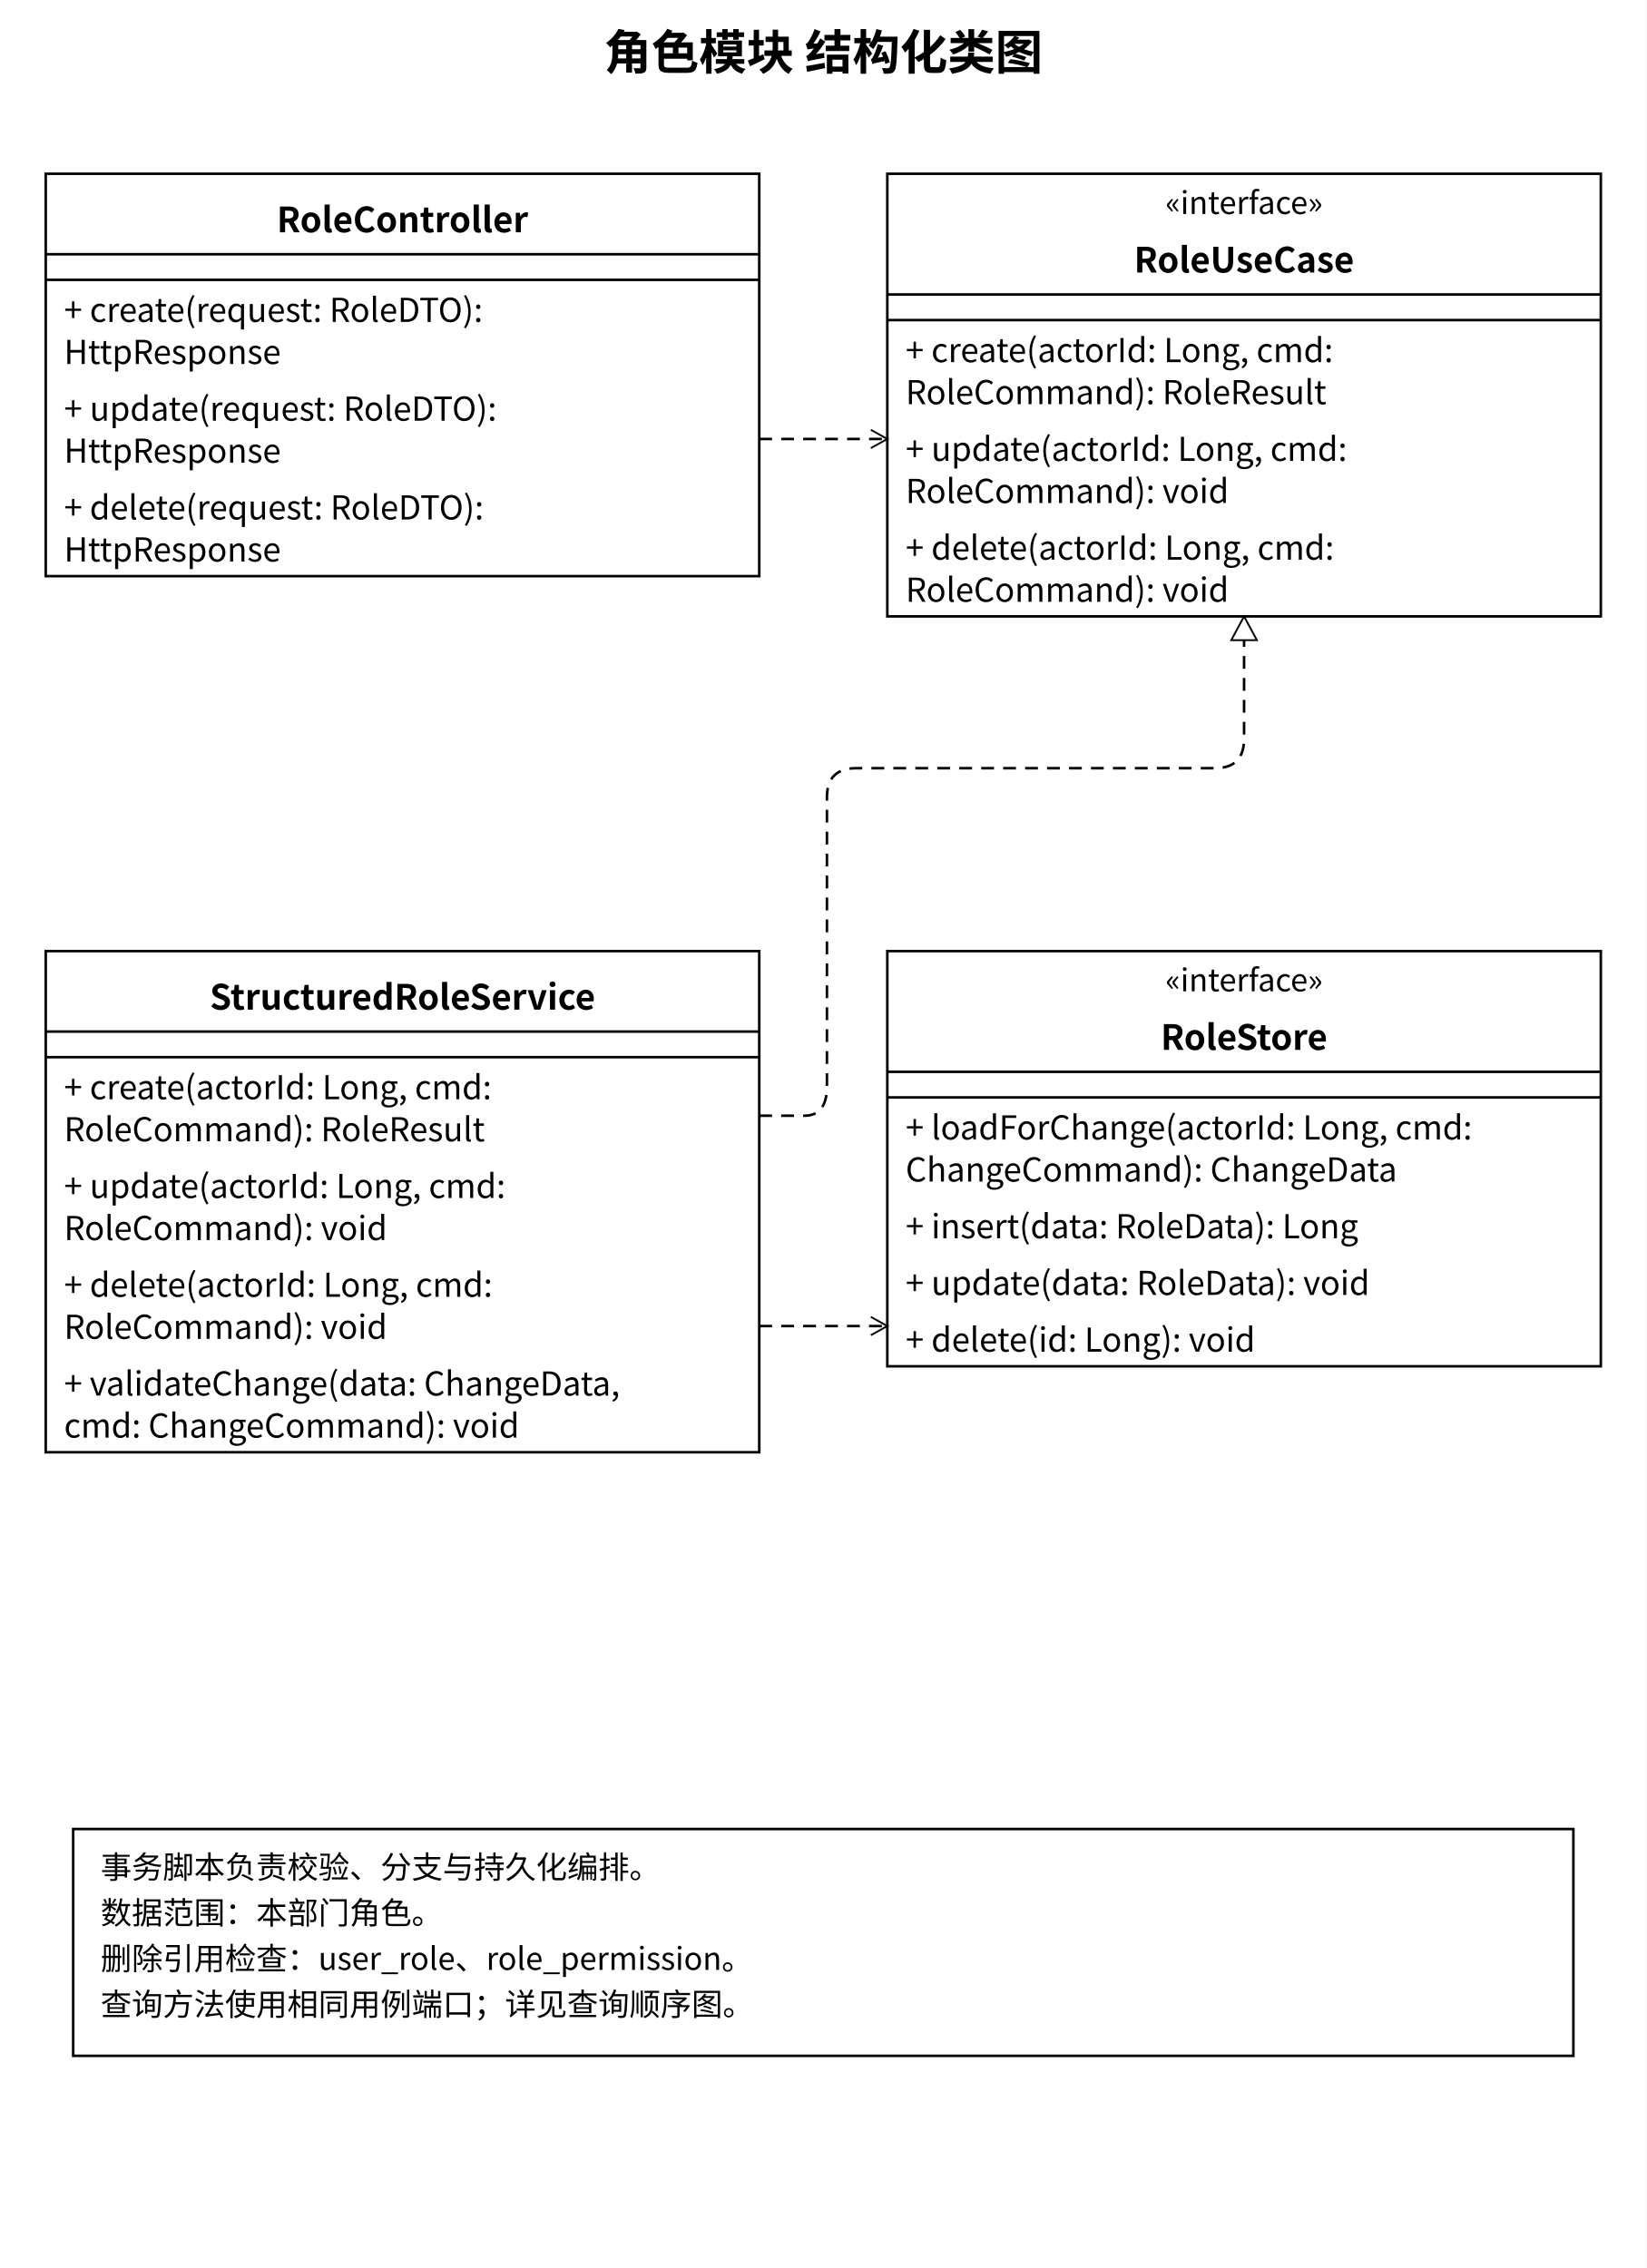
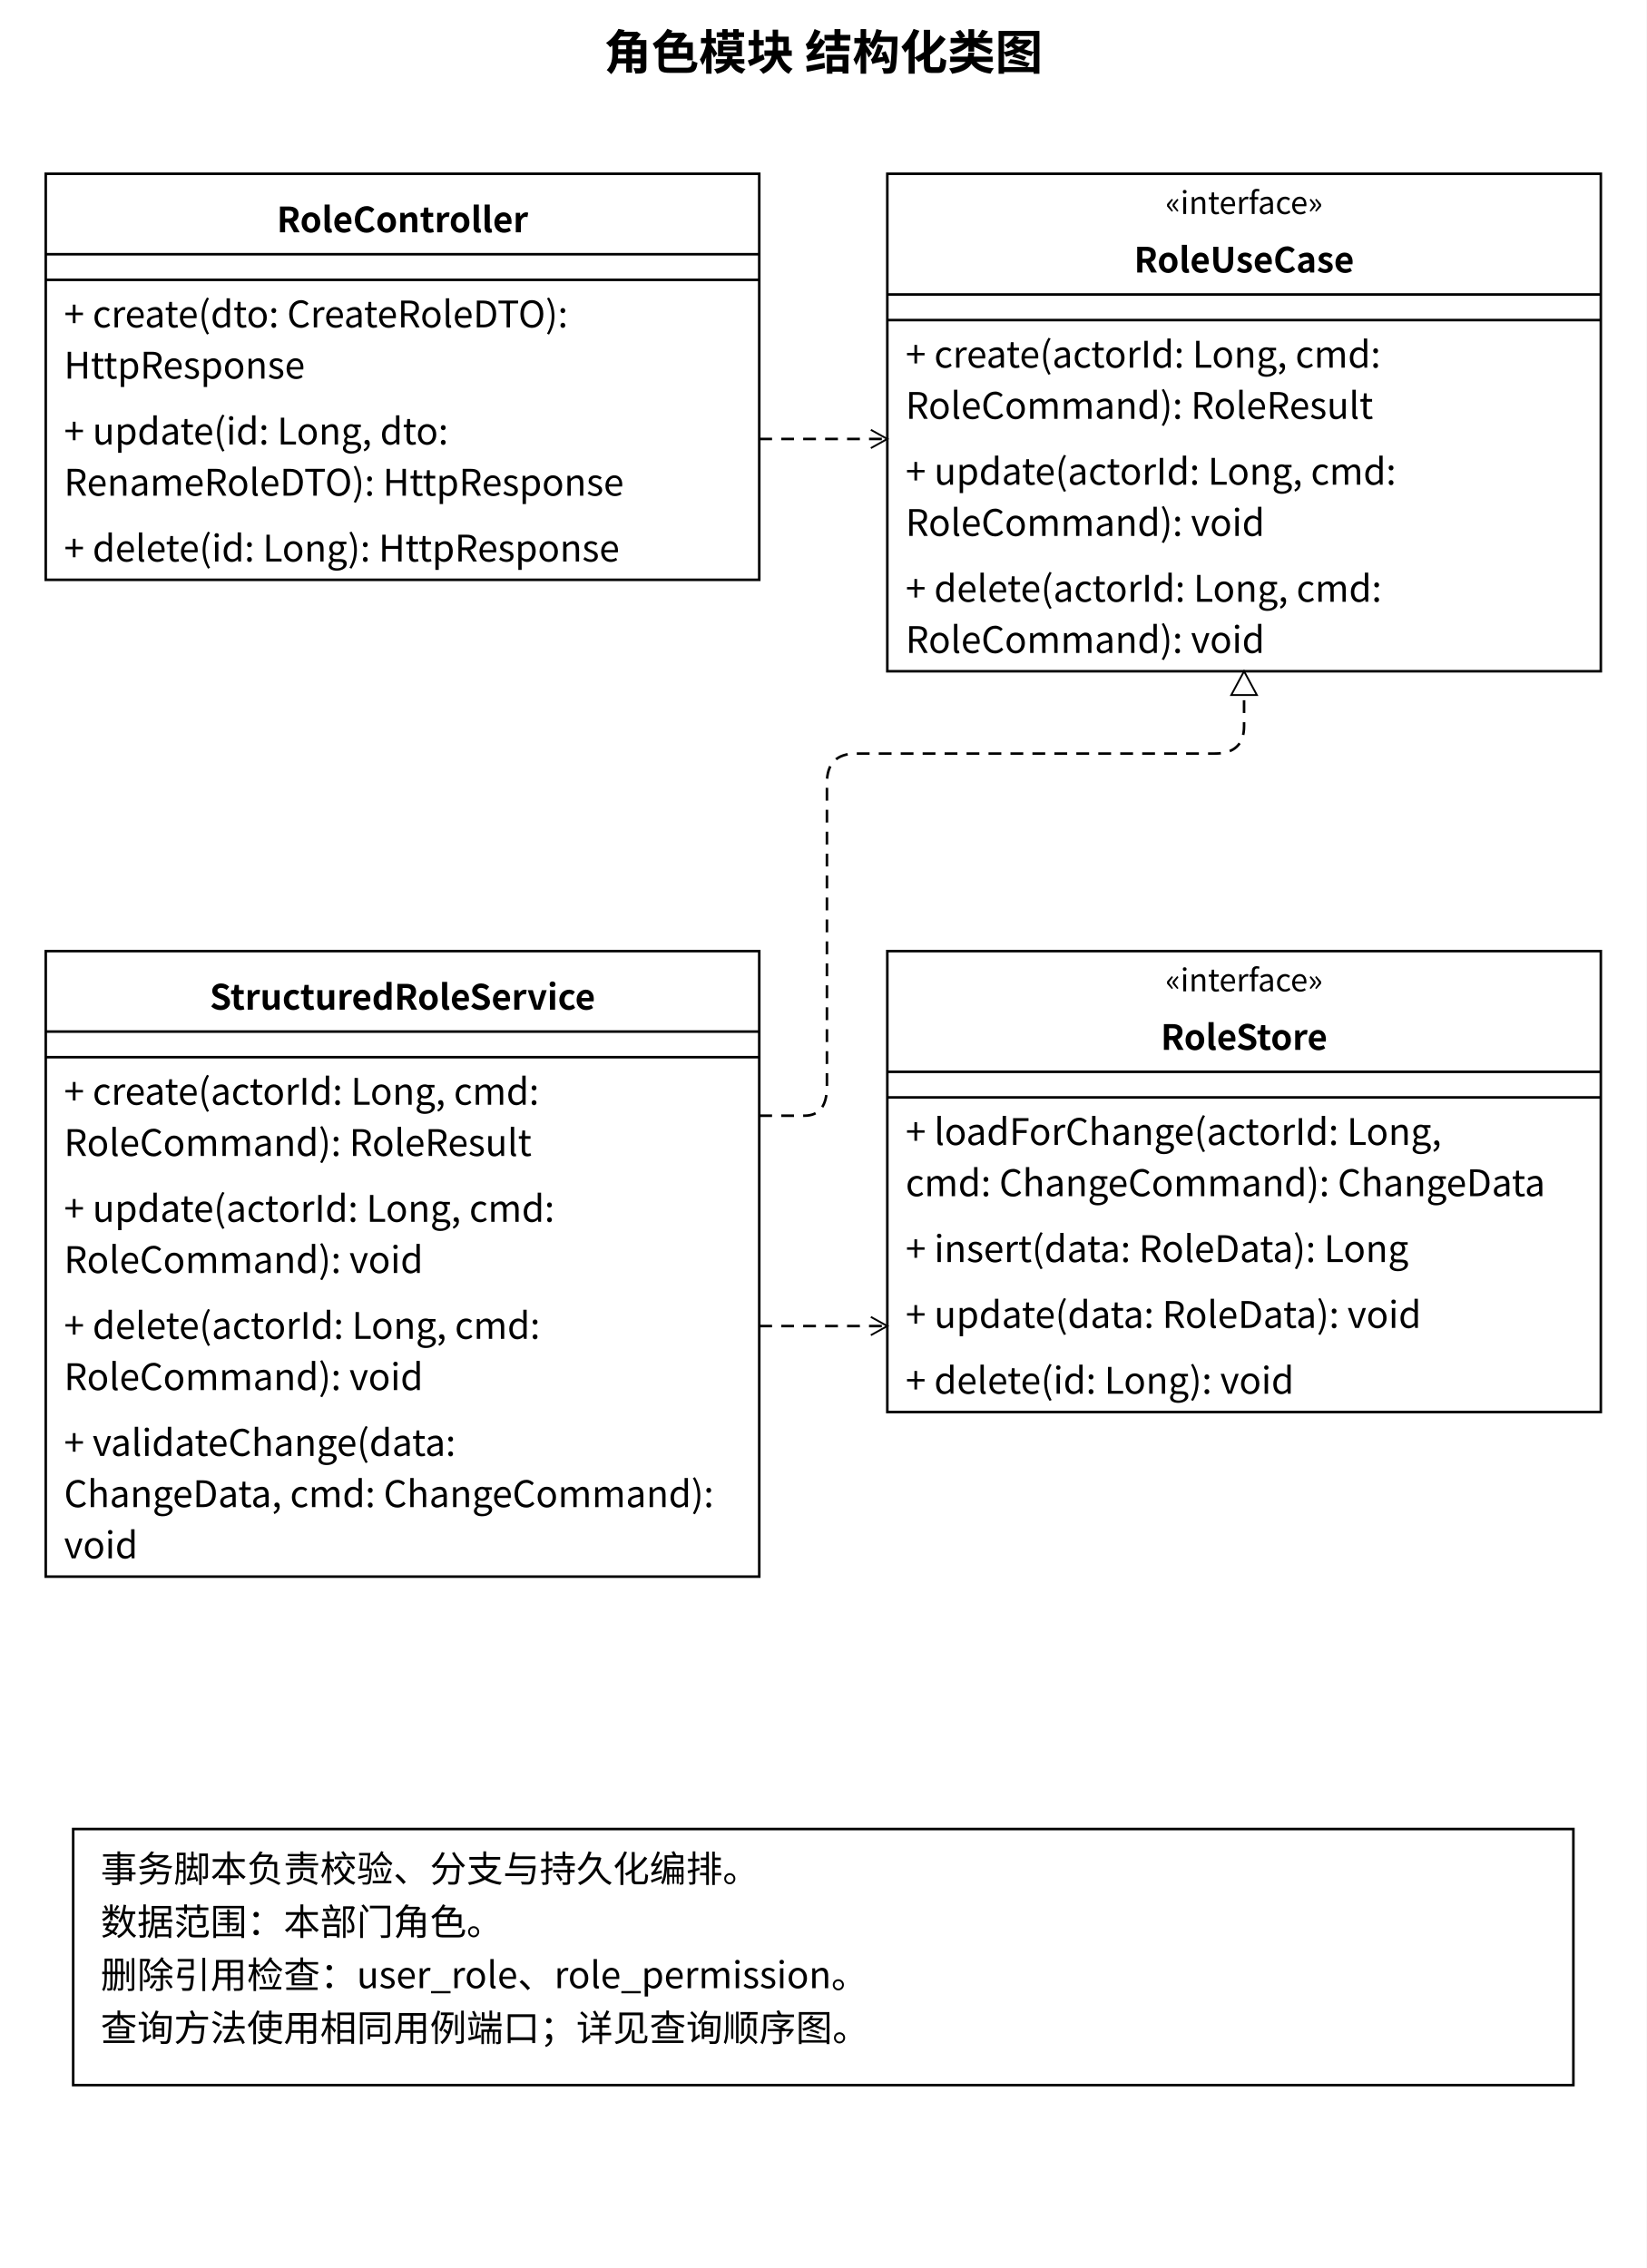
<svg xmlns="http://www.w3.org/2000/svg" width="900" height="1240" viewBox="0 0 900 1240">
  <style>text{font-family:'PingFang SC','Microsoft YaHei','Noto Sans CJK SC',system-ui,sans-serif;fill:black}</style>
  <defs>
    <marker id="open" markerWidth="12" markerHeight="12" refX="10" refY="6" orient="auto" markerUnits="userSpaceOnUse">
      <path d="M1,1 L10,6 L1,11" fill="none" stroke="black" />
    </marker>
    <marker id="filled" markerWidth="12" markerHeight="12" refX="10" refY="6" orient="auto" markerUnits="userSpaceOnUse">
      <path d="M1,1 L10,6 L1,11 Z" fill="black" />
    </marker>
    <marker id="triangle" markerWidth="16" markerHeight="16" refX="14" refY="8" orient="auto" markerUnits="userSpaceOnUse">
      <path d="M1,1 L14,8 L1,15 Z" fill="white" stroke="black" />
    </marker>
  </defs>
  <rect width="100%" height="100%" fill="white" />
  <text x="450.0" y="38" font-size="26" text-anchor="middle" font-weight="600">角色模块 结构化类图</text>
-   <rect x="25" y="95" width="390" height="220" rx="0" fill="white" stroke="black" stroke-width="1.4" />
+   <rect x="25" y="95" width="390" height="222" rx="0" fill="white" stroke="black" stroke-width="1.4" />
  <text x="220.0" y="127" font-size="19" text-anchor="middle" font-weight="600">RoleController</text>
  <path d="M 25,139 L 415,139" fill="none" stroke="black" stroke-width="1.4" />
  <path d="M 25,153 L 415,153" fill="none" stroke="black" stroke-width="1.4" />
-   <text x="35" y="176" font-size="18" text-anchor="start" font-weight="400">+ create(request:  RoleDTO):</text>
-   <text x="35" y="199" font-size="18" text-anchor="start" font-weight="400">HttpResponse</text>
-   <text x="35" y="230" font-size="18" text-anchor="start" font-weight="400">+ update(request:  RoleDTO):</text>
-   <text x="35" y="253" font-size="18" text-anchor="start" font-weight="400">HttpResponse</text>
-   <text x="35" y="284" font-size="18" text-anchor="start" font-weight="400">+ delete(request:  RoleDTO):</text>
-   <text x="35" y="307" font-size="18" text-anchor="start" font-weight="400">HttpResponse</text>
-   <rect x="485" y="95" width="390" height="242" rx="0" fill="white" stroke="black" stroke-width="1.4" />
+   <text x="35" y="179" font-size="20" text-anchor="start" font-weight="400">+ create(dto: CreateRoleDTO):</text>
+   <text x="35" y="207" font-size="20" text-anchor="start" font-weight="400">HttpResponse</text>
+   <text x="35" y="243" font-size="20" text-anchor="start" font-weight="400">+ update(id: Long, dto:</text>
+   <text x="35" y="271" font-size="20" text-anchor="start" font-weight="400">RenameRoleDTO): HttpResponse</text>
+   <text x="35" y="307" font-size="20" text-anchor="start" font-weight="400">+ delete(id: Long): HttpResponse</text>
+   <rect x="485" y="95" width="390" height="272" rx="0" fill="white" stroke="black" stroke-width="1.4" />
  <text x="680.0" y="117" font-size="17" text-anchor="middle" font-weight="400">«interface»</text>
  <text x="680.0" y="149" font-size="19" text-anchor="middle" font-weight="600">RoleUseCase</text>
  <path d="M 485,161 L 875,161" fill="none" stroke="black" stroke-width="1.4" />
  <path d="M 485,175 L 875,175" fill="none" stroke="black" stroke-width="1.4" />
-   <text x="495" y="198" font-size="18" text-anchor="start" font-weight="400">+ create(actorId:  Long, cmd:</text>
-   <text x="495" y="221" font-size="18" text-anchor="start" font-weight="400">RoleCommand): RoleResult</text>
-   <text x="495" y="252" font-size="18" text-anchor="start" font-weight="400">+ update(actorId:  Long, cmd:</text>
-   <text x="495" y="275" font-size="18" text-anchor="start" font-weight="400">RoleCommand): void</text>
-   <text x="495" y="306" font-size="18" text-anchor="start" font-weight="400">+ delete(actorId:  Long, cmd:</text>
-   <text x="495" y="329" font-size="18" text-anchor="start" font-weight="400">RoleCommand): void</text>
-   <rect x="25" y="520" width="390" height="274" rx="0" fill="white" stroke="black" stroke-width="1.4" />
+   <text x="495" y="201" font-size="20" text-anchor="start" font-weight="400">+ create(actorId:  Long, cmd:</text>
+   <text x="495" y="229" font-size="20" text-anchor="start" font-weight="400">RoleCommand): RoleResult</text>
+   <text x="495" y="265" font-size="20" text-anchor="start" font-weight="400">+ update(actorId:  Long, cmd:</text>
+   <text x="495" y="293" font-size="20" text-anchor="start" font-weight="400">RoleCommand): void</text>
+   <text x="495" y="329" font-size="20" text-anchor="start" font-weight="400">+ delete(actorId:  Long, cmd:</text>
+   <text x="495" y="357" font-size="20" text-anchor="start" font-weight="400">RoleCommand): void</text>
+   <rect x="25" y="520" width="390" height="342" rx="0" fill="white" stroke="black" stroke-width="1.4" />
  <text x="220.0" y="552" font-size="19" text-anchor="middle" font-weight="600">StructuredRoleService</text>
  <path d="M 25,564 L 415,564" fill="none" stroke="black" stroke-width="1.4" />
  <path d="M 25,578 L 415,578" fill="none" stroke="black" stroke-width="1.4" />
-   <text x="35" y="601" font-size="18" text-anchor="start" font-weight="400">+ create(actorId:  Long, cmd:</text>
-   <text x="35" y="624" font-size="18" text-anchor="start" font-weight="400">RoleCommand): RoleResult</text>
-   <text x="35" y="655" font-size="18" text-anchor="start" font-weight="400">+ update(actorId:  Long, cmd:</text>
-   <text x="35" y="678" font-size="18" text-anchor="start" font-weight="400">RoleCommand): void</text>
-   <text x="35" y="709" font-size="18" text-anchor="start" font-weight="400">+ delete(actorId:  Long, cmd:</text>
-   <text x="35" y="732" font-size="18" text-anchor="start" font-weight="400">RoleCommand): void</text>
-   <text x="35" y="763" font-size="18" text-anchor="start" font-weight="400">+ validateChange(data:  ChangeData,</text>
-   <text x="35" y="786" font-size="18" text-anchor="start" font-weight="400">cmd:  ChangeCommand): void</text>
-   <rect x="485" y="520" width="390" height="227" rx="0" fill="white" stroke="black" stroke-width="1.4" />
+   <text x="35" y="604" font-size="20" text-anchor="start" font-weight="400">+ create(actorId:  Long, cmd:</text>
+   <text x="35" y="632" font-size="20" text-anchor="start" font-weight="400">RoleCommand): RoleResult</text>
+   <text x="35" y="668" font-size="20" text-anchor="start" font-weight="400">+ update(actorId:  Long, cmd:</text>
+   <text x="35" y="696" font-size="20" text-anchor="start" font-weight="400">RoleCommand): void</text>
+   <text x="35" y="732" font-size="20" text-anchor="start" font-weight="400">+ delete(actorId:  Long, cmd:</text>
+   <text x="35" y="760" font-size="20" text-anchor="start" font-weight="400">RoleCommand): void</text>
+   <text x="35" y="796" font-size="20" text-anchor="start" font-weight="400">+ validateChange(data:</text>
+   <text x="35" y="824" font-size="20" text-anchor="start" font-weight="400">ChangeData, cmd:  ChangeCommand):</text>
+   <text x="35" y="852" font-size="20" text-anchor="start" font-weight="400">void</text>
+   <rect x="485" y="520" width="390" height="252" rx="0" fill="white" stroke="black" stroke-width="1.4" />
  <text x="680.0" y="542" font-size="17" text-anchor="middle" font-weight="400">«interface»</text>
  <text x="680.0" y="574" font-size="19" text-anchor="middle" font-weight="600">RoleStore</text>
  <path d="M 485,586 L 875,586" fill="none" stroke="black" stroke-width="1.4" />
  <path d="M 485,600 L 875,600" fill="none" stroke="black" stroke-width="1.4" />
-   <text x="495" y="623" font-size="18" text-anchor="start" font-weight="400">+ loadForChange(actorId:  Long, cmd:</text>
-   <text x="495" y="646" font-size="18" text-anchor="start" font-weight="400">ChangeCommand): ChangeData</text>
-   <text x="495" y="677" font-size="18" text-anchor="start" font-weight="400">+ insert(data:  RoleData): Long</text>
-   <text x="495" y="708" font-size="18" text-anchor="start" font-weight="400">+ update(data:  RoleData): void</text>
-   <text x="495" y="739" font-size="18" text-anchor="start" font-weight="400">+ delete(id:  Long): void</text>
+   <text x="495" y="626" font-size="20" text-anchor="start" font-weight="400">+ loadForChange(actorId:  Long,</text>
+   <text x="495" y="654" font-size="20" text-anchor="start" font-weight="400">cmd:  ChangeCommand): ChangeData</text>
+   <text x="495" y="690" font-size="20" text-anchor="start" font-weight="400">+ insert(data:  RoleData): Long</text>
+   <text x="495" y="726" font-size="20" text-anchor="start" font-weight="400">+ update(data:  RoleData): void</text>
+   <text x="495" y="762" font-size="20" text-anchor="start" font-weight="400">+ delete(id:  Long): void</text>
  <path d="M 415,240 L 485,240" fill="none" stroke="black" stroke-width="1.4" stroke-dasharray="7 5" marker-end="url(#open)" />
-   <path d="M 415,610 L 439.667,610.0 Q 452,610 452.0,594.0 L 452.0,436.0 Q 452,420 468.0,420.0 L 664.0,420.0 Q 680,420 680.0,404.0 L 680,337" fill="none" stroke="black" stroke-width="1.4" stroke-dasharray="7 5" marker-end="url(#triangle)" />
+   <path d="M 415,610 L 439.667,610.0 Q 452,610 452.0,594.0 L 452.0,428.0 Q 452,412 468.0,412.0 L 664.0,412.0 Q 680,412 680.0,397.0 L 680,367" fill="none" stroke="black" stroke-width="1.4" stroke-dasharray="7 5" marker-end="url(#triangle)" />
  <path d="M 415,725 L 485,725" fill="none" stroke="black" stroke-width="1.4" stroke-dasharray="7 5" marker-end="url(#open)" />
-   <rect x="40" y="1000" width="820" height="124" rx="0" fill="white" stroke="black" stroke-width="1.4" />
-   <text x="55" y="1027" font-size="17" text-anchor="start" font-weight="400">事务脚本负责校验、分支与持久化编排。</text>
-   <text x="55" y="1052" font-size="17" text-anchor="start" font-weight="400">数据范围：本部门角色。</text>
-   <text x="55" y="1077" font-size="17" text-anchor="start" font-weight="400">删除引用检查：user_role、role_permission。</text>
-   <text x="55" y="1102" font-size="17" text-anchor="start" font-weight="400">查询方法使用相同用例端口；详见查询顺序图。</text>
+   <rect x="40" y="1000" width="820" height="140" rx="0" fill="white" stroke="black" stroke-width="1.4" />
+   <text x="55" y="1029" font-size="20" text-anchor="start" font-weight="400">事务脚本负责校验、分支与持久化编排。</text>
+   <text x="55" y="1058" font-size="20" text-anchor="start" font-weight="400">数据范围：本部门角色。</text>
+   <text x="55" y="1087" font-size="20" text-anchor="start" font-weight="400">删除引用检查：user_role、role_permission。</text>
+   <text x="55" y="1116" font-size="20" text-anchor="start" font-weight="400">查询方法使用相同用例端口；详见查询顺序图。</text>
</svg>
